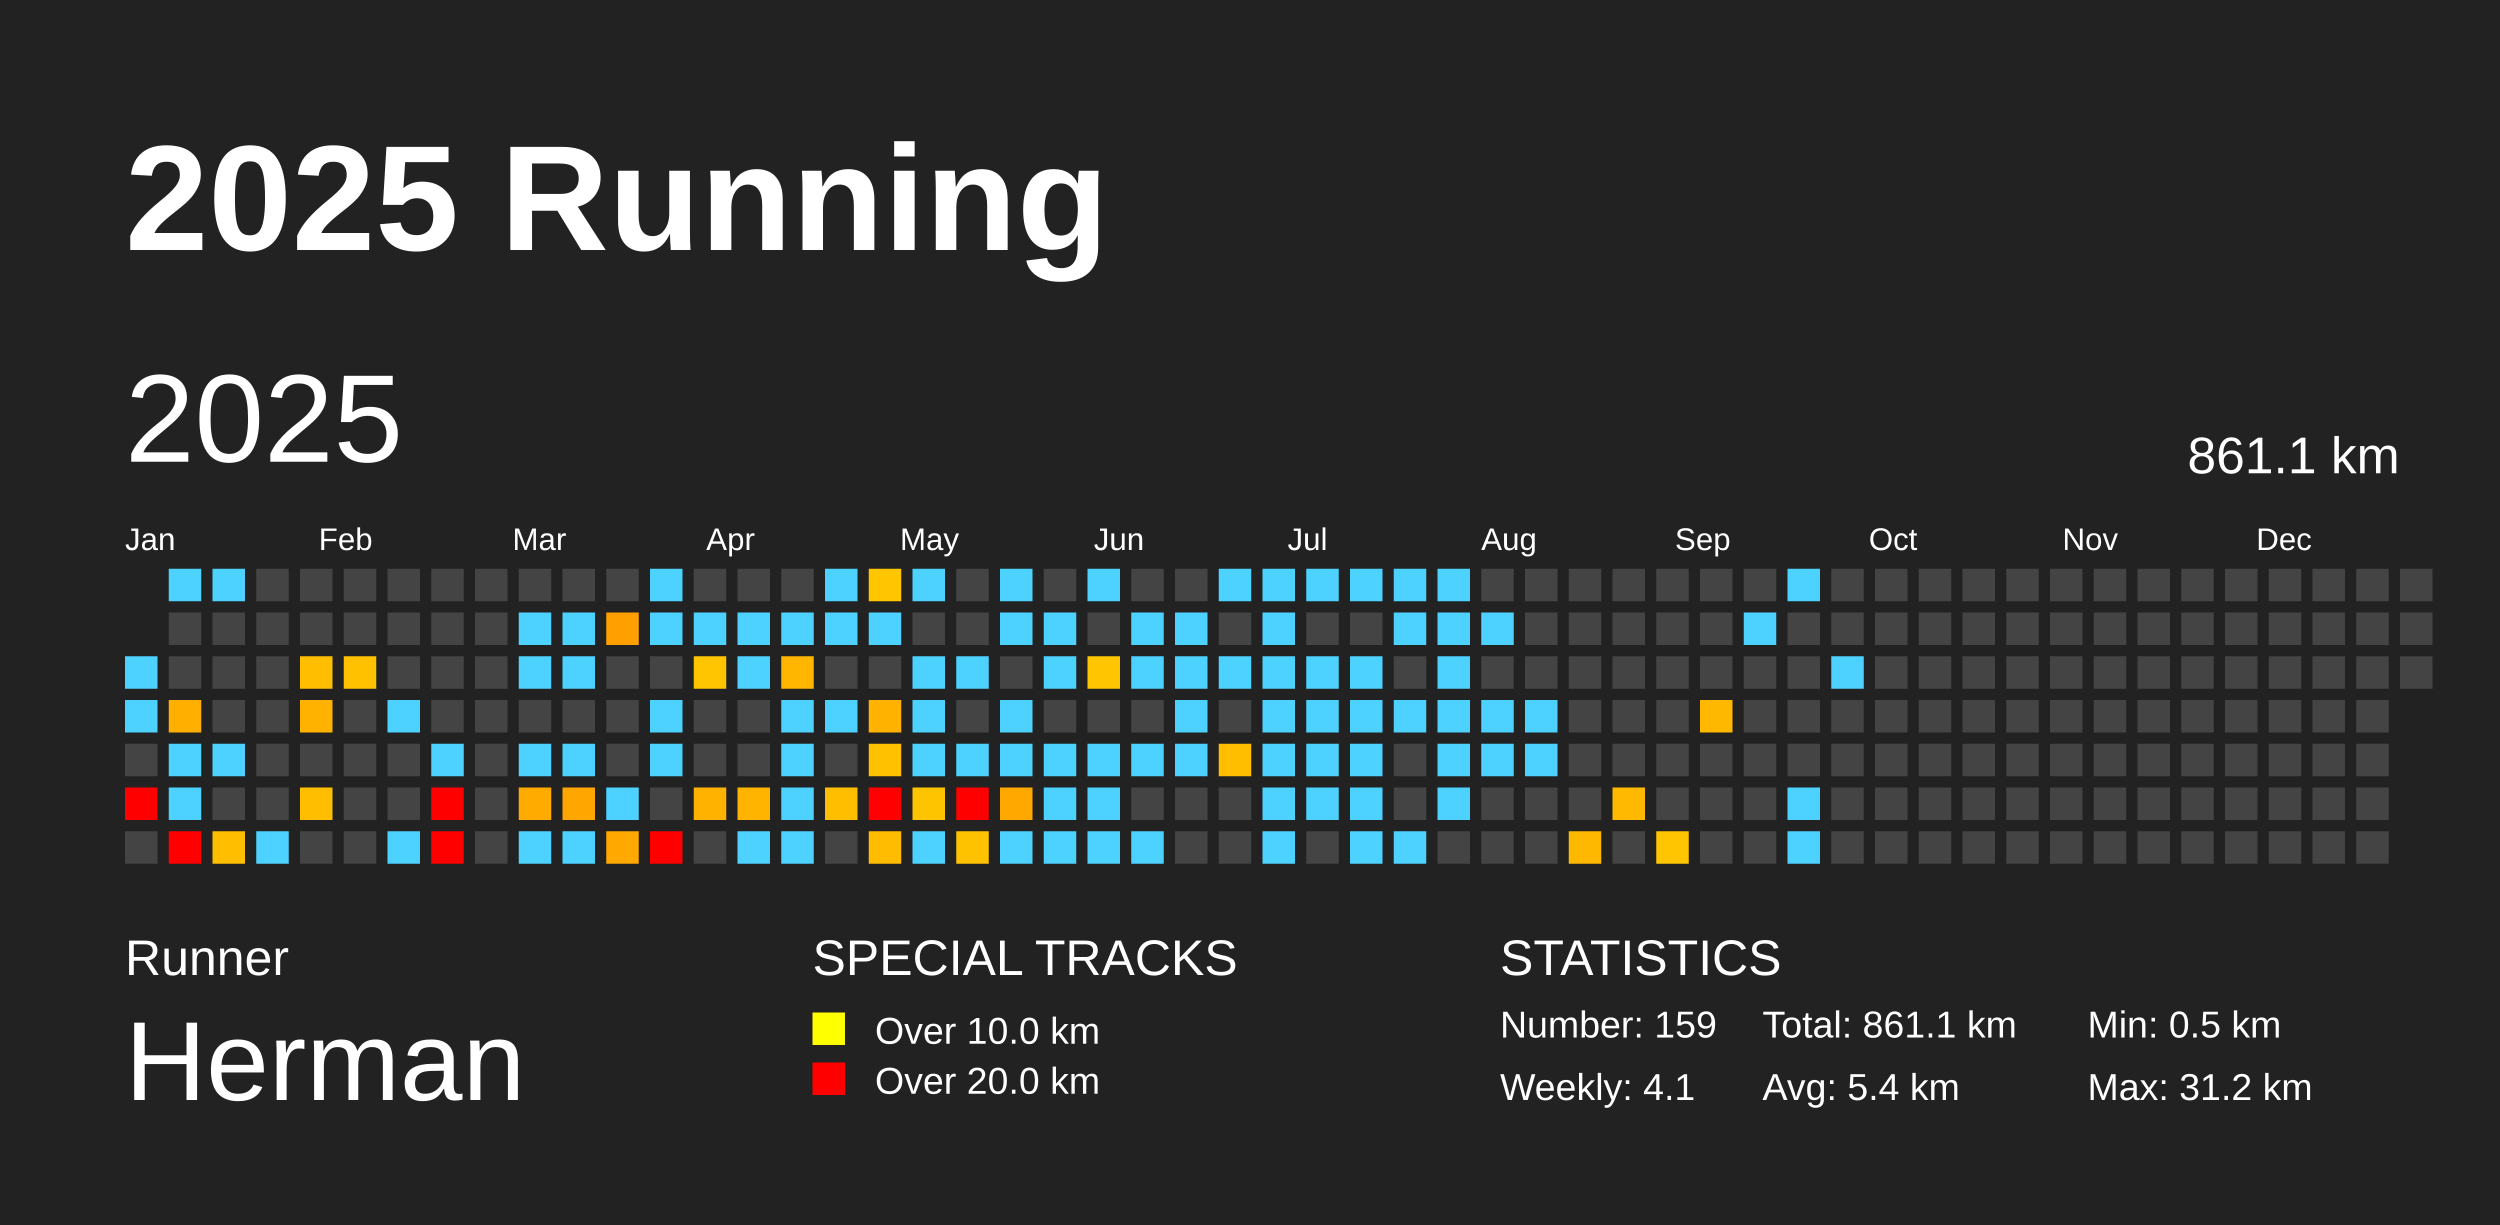
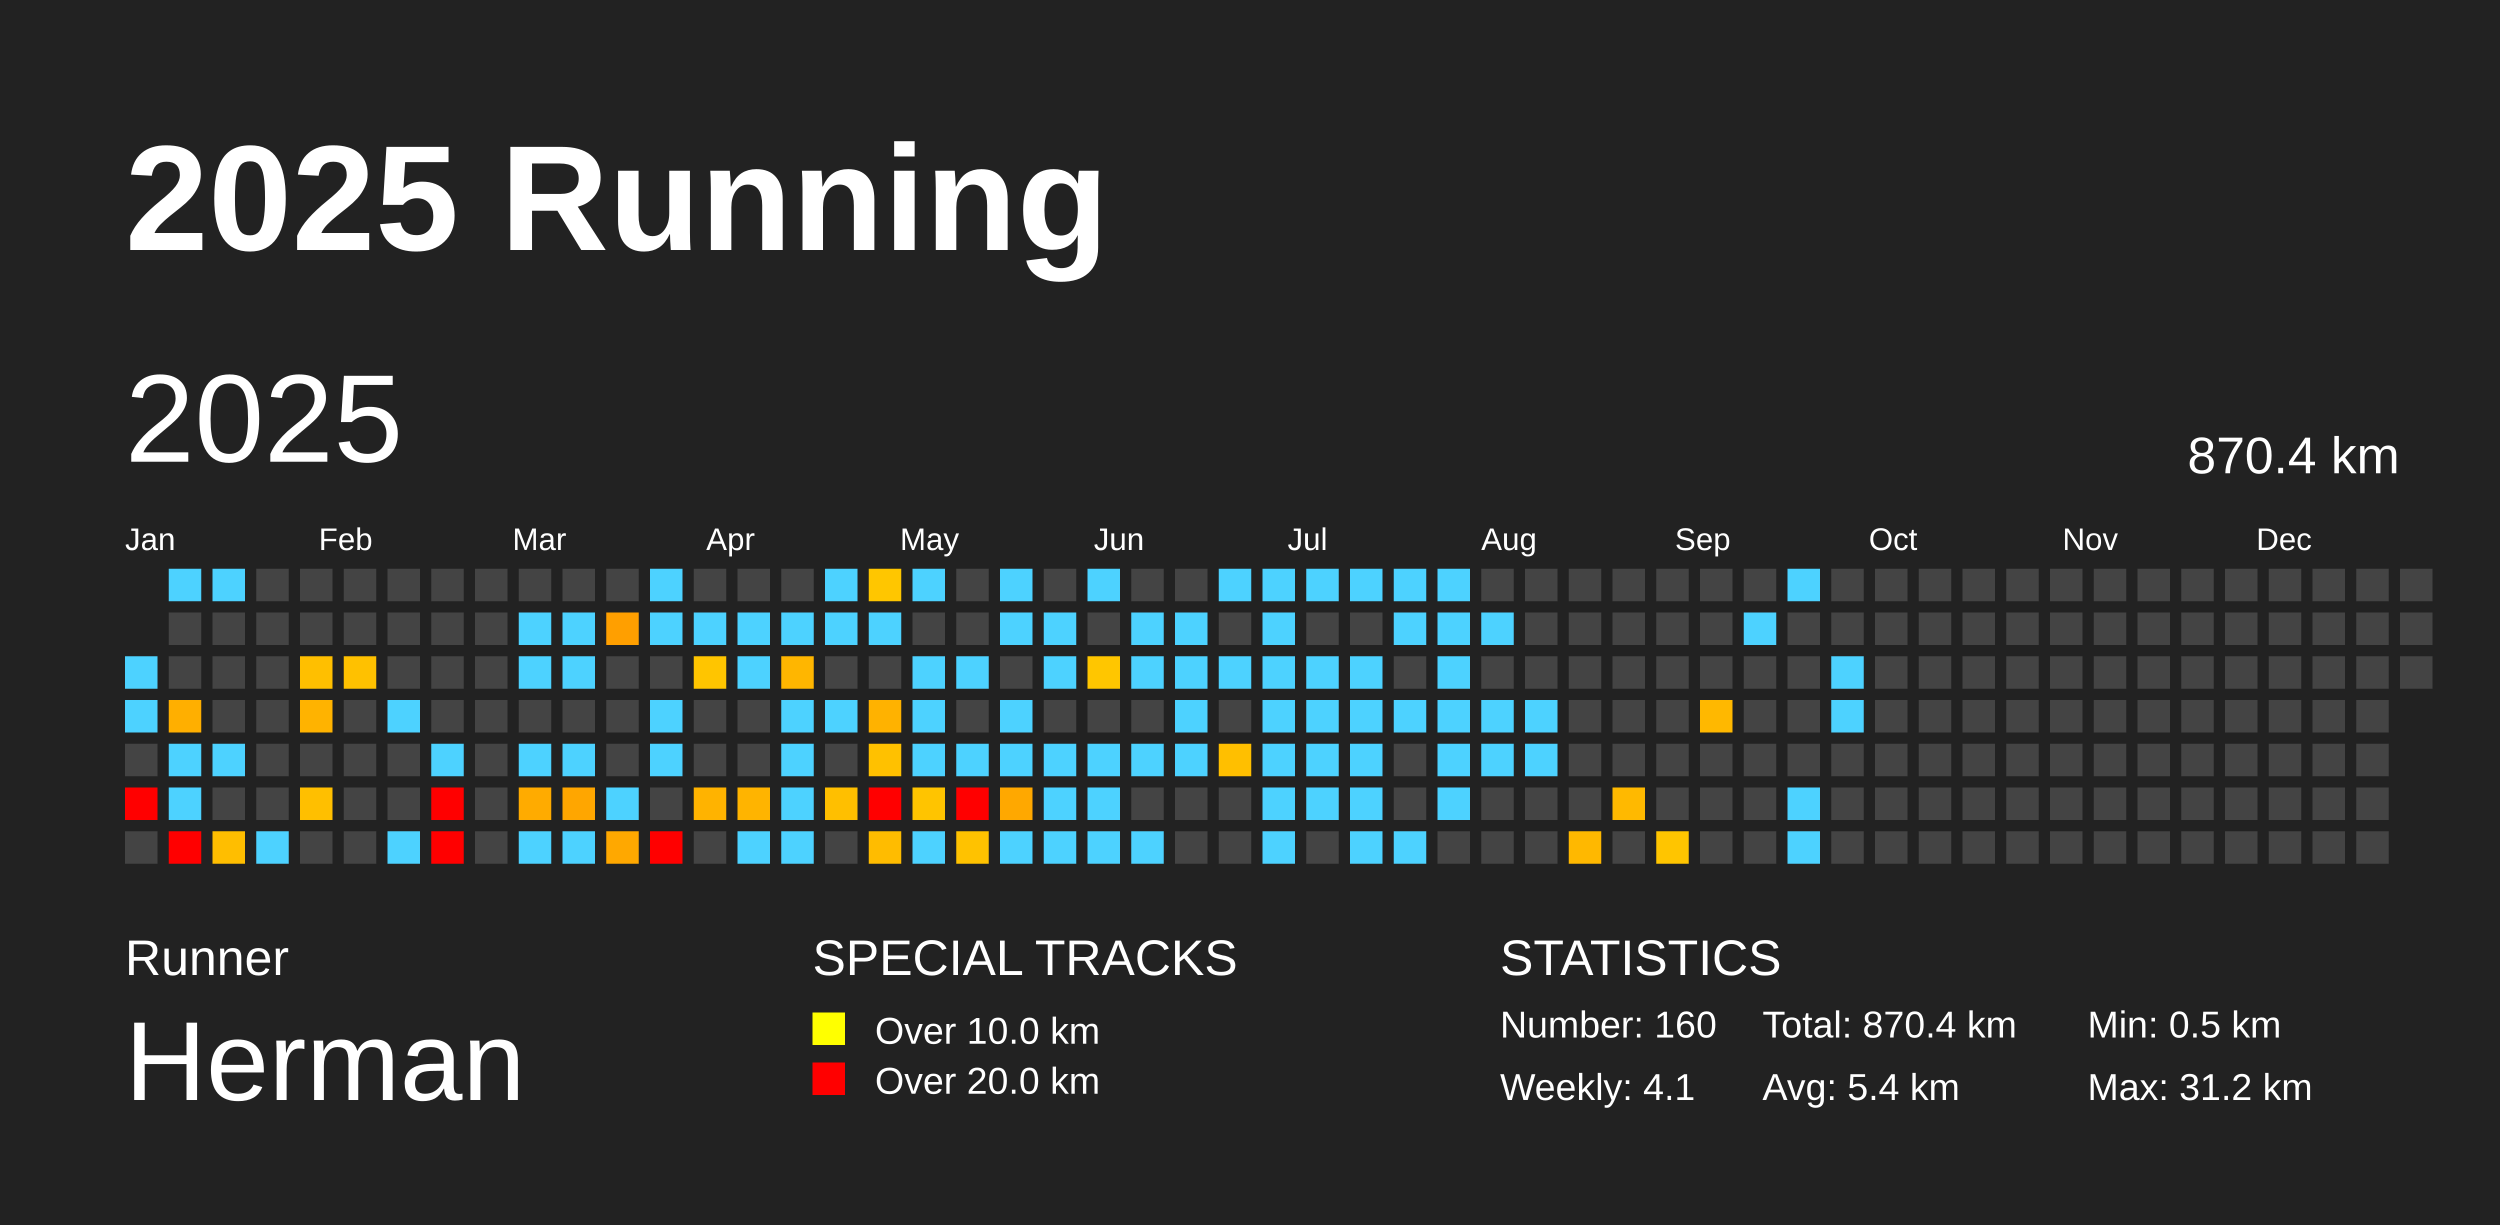
<svg xmlns="http://www.w3.org/2000/svg" baseProfile="full" height="98mm" version="1.1" viewBox="0,0,200,98" width="200mm">
  <defs />
  <rect fill="#222222" height="98" width="200" x="0" y="0" />
  <text fill="#FFFFFF" style="font-size:12px; font-family:Arial; font-weight:bold;" x="10" y="20">2025 Running</text>
  <text fill="#FFFFFF" style="font-size:4px; font-family:Arial" x="10" y="78">Runner</text>
  <text fill="#FFFFFF" style="font-size:9px; font-family:Arial" x="10" y="88">Herman</text>
  <text fill="#FFFFFF" style="font-size:4px; font-family:Arial" x="65" y="78">SPECIAL TRACKS</text>
  <rect fill="yellow" height="2.6" width="2.6" x="65" y="81" />
  <text fill="#FFFFFF" style="font-size:3px; font-family:Arial" x="70" y="83.5">Over 10.0 km</text>
  <rect fill="red" height="2.6" width="2.6" x="65" y="85" />
  <text fill="#FFFFFF" style="font-size:3px; font-family:Arial" x="70" y="87.5">Over 20.0 km</text>
  <text fill="#FFFFFF" style="font-size:4px; font-family:Arial" x="120" y="78">STATISTICS</text>
-   <text fill="#FFFFFF" style="font-size:3px; font-family:Arial" x="120" y="83">Number: 159</text>
+   <text fill="#FFFFFF" style="font-size:3px; font-family:Arial" x="120" y="83">Number: 160</text>
  <text fill="#FFFFFF" style="font-size:3px; font-family:Arial" x="120" y="88">Weekly: 4.1</text>
-   <text fill="#FFFFFF" style="font-size:3px; font-family:Arial" x="141" y="83">Total: 861.1 km</text>
+   <text fill="#FFFFFF" style="font-size:3px; font-family:Arial" x="141" y="83">Total: 870.4 km</text>
  <text fill="#FFFFFF" style="font-size:3px; font-family:Arial" x="141" y="88">Avg: 5.4 km</text>
  <text fill="#FFFFFF" style="font-size:3px; font-family:Arial" x="167" y="83">Min: 0.5 km</text>
  <text fill="#FFFFFF" style="font-size:3px; font-family:Arial" x="167" y="88">Max: 31.2 km</text>
  <text dominant-baseline="hanging" fill="#FFFFFF" style="font-size:10.0px; font-family:Arial;" x="10" y="30">2025</text>
-   <text dominant-baseline="hanging" fill="#FFFFFF" style="font-size:4.125px; font-family:Arial;" x="175" y="35">861.1 km</text>
+   <text dominant-baseline="hanging" fill="#FFFFFF" style="font-size:4.125px; font-family:Arial;" x="175" y="35">870.4 km</text>
  <text fill="#FFFFFF" style="font-size:2.5px; font-family:Arial" x="10.0" y="44">Jan</text>
  <text fill="#FFFFFF" style="font-size:2.5px; font-family:Arial" x="25.5" y="44">Feb</text>
  <text fill="#FFFFFF" style="font-size:2.5px; font-family:Arial" x="41.0" y="44">Mar</text>
  <text fill="#FFFFFF" style="font-size:2.5px; font-family:Arial" x="56.5" y="44">Apr</text>
  <text fill="#FFFFFF" style="font-size:2.5px; font-family:Arial" x="72.0" y="44">May</text>
  <text fill="#FFFFFF" style="font-size:2.5px; font-family:Arial" x="87.5" y="44">Jun</text>
  <text fill="#FFFFFF" style="font-size:2.5px; font-family:Arial" x="103.0" y="44">Jul</text>
  <text fill="#FFFFFF" style="font-size:2.5px; font-family:Arial" x="118.5" y="44">Aug</text>
  <text fill="#FFFFFF" style="font-size:2.5px; font-family:Arial" x="134.0" y="44">Sep</text>
  <text fill="#FFFFFF" style="font-size:2.5px; font-family:Arial" x="149.5" y="44">Oct</text>
  <text fill="#FFFFFF" style="font-size:2.5px; font-family:Arial" x="165.0" y="44">Nov</text>
  <text fill="#FFFFFF" style="font-size:2.5px; font-family:Arial" x="180.5" y="44">Dec</text>
  <rect fill="#4dd2ff" height="2.6" width="2.6" x="10.0" y="52.5" />
  <rect fill="#4dd2ff" height="2.6" width="2.6" x="10.0" y="56.0" />
  <rect fill="#444444" height="2.6" width="2.6" x="10.0" y="59.5" />
  <rect fill="red" height="2.6" width="2.6" x="10.0" y="63.0" />
  <rect fill="#444444" height="2.6" width="2.6" x="10.0" y="66.5" />
  <rect fill="#4dd2ff" height="2.6" width="2.6" x="13.5" y="45.5" />
  <rect fill="#444444" height="2.6" width="2.6" x="13.5" y="49.0" />
  <rect fill="#444444" height="2.6" width="2.6" x="13.5" y="52.5" />
  <rect fill="#ffaf00" height="2.6" width="2.6" x="13.5" y="56.0" />
  <rect fill="#4dd2ff" height="2.6" width="2.6" x="13.5" y="59.5" />
  <rect fill="#4dd2ff" height="2.6" width="2.6" x="13.5" y="63.0" />
  <rect fill="red" height="2.6" width="2.6" x="13.5" y="66.5" />
  <rect fill="#4dd2ff" height="2.6" width="2.6" x="17.0" y="45.5" />
  <rect fill="#444444" height="2.6" width="2.6" x="17.0" y="49.0" />
  <rect fill="#444444" height="2.6" width="2.6" x="17.0" y="52.5" />
  <rect fill="#444444" height="2.6" width="2.6" x="17.0" y="56.0" />
  <rect fill="#4dd2ff" height="2.6" width="2.6" x="17.0" y="59.5" />
  <rect fill="#444444" height="2.6" width="2.6" x="17.0" y="63.0" />
  <rect fill="#ffbe00" height="2.6" width="2.6" x="17.0" y="66.5" />
  <rect fill="#444444" height="2.6" width="2.6" x="20.5" y="45.5" />
  <rect fill="#444444" height="2.6" width="2.6" x="20.5" y="49.0" />
  <rect fill="#444444" height="2.6" width="2.6" x="20.5" y="52.5" />
  <rect fill="#444444" height="2.6" width="2.6" x="20.5" y="56.0" />
  <rect fill="#444444" height="2.6" width="2.6" x="20.5" y="59.5" />
  <rect fill="#444444" height="2.6" width="2.6" x="20.5" y="63.0" />
  <rect fill="#4dd2ff" height="2.6" width="2.6" x="20.5" y="66.5" />
  <rect fill="#444444" height="2.6" width="2.6" x="24.0" y="45.5" />
  <rect fill="#444444" height="2.6" width="2.6" x="24.0" y="49.0" />
  <rect fill="#ffbf00" height="2.6" width="2.6" x="24.0" y="52.5" />
  <rect fill="#ffb300" height="2.6" width="2.6" x="24.0" y="56.0" />
  <rect fill="#444444" height="2.6" width="2.6" x="24.0" y="59.5" />
  <rect fill="#ffbf00" height="2.6" width="2.6" x="24.0" y="63.0" />
  <rect fill="#444444" height="2.6" width="2.6" x="24.0" y="66.5" />
  <rect fill="#444444" height="2.6" width="2.6" x="27.5" y="45.5" />
  <rect fill="#444444" height="2.6" width="2.6" x="27.5" y="49.0" />
  <rect fill="#ffc100" height="2.6" width="2.6" x="27.5" y="52.5" />
  <rect fill="#444444" height="2.6" width="2.6" x="27.5" y="56.0" />
  <rect fill="#444444" height="2.6" width="2.6" x="27.5" y="59.5" />
  <rect fill="#444444" height="2.6" width="2.6" x="27.5" y="63.0" />
  <rect fill="#444444" height="2.6" width="2.6" x="27.5" y="66.5" />
  <rect fill="#444444" height="2.6" width="2.6" x="31.0" y="45.5" />
  <rect fill="#444444" height="2.6" width="2.6" x="31.0" y="49.0" />
  <rect fill="#444444" height="2.6" width="2.6" x="31.0" y="52.5" />
  <rect fill="#4dd2ff" height="2.6" width="2.6" x="31.0" y="56.0" />
  <rect fill="#444444" height="2.6" width="2.6" x="31.0" y="59.5" />
  <rect fill="#444444" height="2.6" width="2.6" x="31.0" y="63.0" />
  <rect fill="#4dd2ff" height="2.6" width="2.6" x="31.0" y="66.5" />
  <rect fill="#444444" height="2.6" width="2.6" x="34.5" y="45.5" />
  <rect fill="#444444" height="2.6" width="2.6" x="34.5" y="49.0" />
  <rect fill="#444444" height="2.6" width="2.6" x="34.5" y="52.5" />
  <rect fill="#444444" height="2.6" width="2.6" x="34.5" y="56.0" />
  <rect fill="#4dd2ff" height="2.6" width="2.6" x="34.5" y="59.5" />
  <rect fill="red" height="2.6" width="2.6" x="34.5" y="63.0" />
  <rect fill="red" height="2.6" width="2.6" x="34.5" y="66.5" />
  <rect fill="#444444" height="2.6" width="2.6" x="38.0" y="45.5" />
  <rect fill="#444444" height="2.6" width="2.6" x="38.0" y="49.0" />
  <rect fill="#444444" height="2.6" width="2.6" x="38.0" y="52.5" />
  <rect fill="#444444" height="2.6" width="2.6" x="38.0" y="56.0" />
  <rect fill="#444444" height="2.6" width="2.6" x="38.0" y="59.5" />
  <rect fill="#444444" height="2.6" width="2.6" x="38.0" y="63.0" />
  <rect fill="#444444" height="2.6" width="2.6" x="38.0" y="66.5" />
  <rect fill="#444444" height="2.6" width="2.6" x="41.5" y="45.5" />
  <rect fill="#4dd2ff" height="2.6" width="2.6" x="41.5" y="49.0" />
  <rect fill="#4dd2ff" height="2.6" width="2.6" x="41.5" y="52.5" />
  <rect fill="#444444" height="2.6" width="2.6" x="41.5" y="56.0" />
  <rect fill="#4dd2ff" height="2.6" width="2.6" x="41.5" y="59.5" />
  <rect fill="#ffab00" height="2.6" width="2.6" x="41.5" y="63.0" />
  <rect fill="#4dd2ff" height="2.6" width="2.6" x="41.5" y="66.5" />
  <rect fill="#444444" height="2.6" width="2.6" x="45.0" y="45.5" />
  <rect fill="#4dd2ff" height="2.6" width="2.6" x="45.0" y="49.0" />
  <rect fill="#4dd2ff" height="2.6" width="2.6" x="45.0" y="52.5" />
  <rect fill="#444444" height="2.6" width="2.6" x="45.0" y="56.0" />
  <rect fill="#4dd2ff" height="2.6" width="2.6" x="45.0" y="59.5" />
  <rect fill="#ffa600" height="2.6" width="2.6" x="45.0" y="63.0" />
  <rect fill="#4dd2ff" height="2.6" width="2.6" x="45.0" y="66.5" />
  <rect fill="#444444" height="2.6" width="2.6" x="48.5" y="45.5" />
  <rect fill="#ff9f00" height="2.6" width="2.6" x="48.5" y="49.0" />
  <rect fill="#444444" height="2.6" width="2.6" x="48.5" y="52.5" />
  <rect fill="#444444" height="2.6" width="2.6" x="48.5" y="56.0" />
  <rect fill="#444444" height="2.6" width="2.6" x="48.5" y="59.5" />
  <rect fill="#4dd2ff" height="2.6" width="2.6" x="48.5" y="63.0" />
  <rect fill="#ffa800" height="2.6" width="2.6" x="48.5" y="66.5" />
  <rect fill="#4dd2ff" height="2.6" width="2.6" x="52.0" y="45.5" />
  <rect fill="#4dd2ff" height="2.6" width="2.6" x="52.0" y="49.0" />
  <rect fill="#444444" height="2.6" width="2.6" x="52.0" y="52.5" />
  <rect fill="#4dd2ff" height="2.6" width="2.6" x="52.0" y="56.0" />
  <rect fill="#4dd2ff" height="2.6" width="2.6" x="52.0" y="59.5" />
  <rect fill="#444444" height="2.6" width="2.6" x="52.0" y="63.0" />
  <rect fill="red" height="2.6" width="2.6" x="52.0" y="66.5" />
  <rect fill="#444444" height="2.6" width="2.6" x="55.5" y="45.5" />
  <rect fill="#4dd2ff" height="2.6" width="2.6" x="55.5" y="49.0" />
  <rect fill="#ffc500" height="2.6" width="2.6" x="55.5" y="52.5" />
  <rect fill="#444444" height="2.6" width="2.6" x="55.5" y="56.0" />
  <rect fill="#444444" height="2.6" width="2.6" x="55.5" y="59.5" />
  <rect fill="#ffb300" height="2.6" width="2.6" x="55.5" y="63.0" />
  <rect fill="#444444" height="2.6" width="2.6" x="55.5" y="66.5" />
  <rect fill="#444444" height="2.6" width="2.6" x="59.0" y="45.5" />
  <rect fill="#4dd2ff" height="2.6" width="2.6" x="59.0" y="49.0" />
  <rect fill="#4dd2ff" height="2.6" width="2.6" x="59.0" y="52.5" />
  <rect fill="#444444" height="2.6" width="2.6" x="59.0" y="56.0" />
  <rect fill="#444444" height="2.6" width="2.6" x="59.0" y="59.5" />
  <rect fill="#ffb400" height="2.6" width="2.6" x="59.0" y="63.0" />
  <rect fill="#4dd2ff" height="2.6" width="2.6" x="59.0" y="66.5" />
  <rect fill="#444444" height="2.6" width="2.6" x="62.5" y="45.5" />
  <rect fill="#4dd2ff" height="2.6" width="2.6" x="62.5" y="49.0" />
  <rect fill="#ffb600" height="2.6" width="2.6" x="62.5" y="52.5" />
  <rect fill="#4dd2ff" height="2.6" width="2.6" x="62.5" y="56.0" />
  <rect fill="#4dd2ff" height="2.6" width="2.6" x="62.5" y="59.5" />
  <rect fill="#4dd2ff" height="2.6" width="2.6" x="62.5" y="63.0" />
  <rect fill="#4dd2ff" height="2.6" width="2.6" x="62.5" y="66.5" />
  <rect fill="#4dd2ff" height="2.6" width="2.6" x="66.0" y="45.5" />
  <rect fill="#4dd2ff" height="2.6" width="2.6" x="66.0" y="49.0" />
  <rect fill="#444444" height="2.6" width="2.6" x="66.0" y="52.5" />
  <rect fill="#4dd2ff" height="2.6" width="2.6" x="66.0" y="56.0" />
  <rect fill="#444444" height="2.6" width="2.6" x="66.0" y="59.5" />
  <rect fill="#ffbf00" height="2.6" width="2.6" x="66.0" y="63.0" />
  <rect fill="#444444" height="2.6" width="2.6" x="66.0" y="66.5" />
  <rect fill="#ffc600" height="2.6" width="2.6" x="69.5" y="45.5" />
  <rect fill="#4dd2ff" height="2.6" width="2.6" x="69.5" y="49.0" />
  <rect fill="#444444" height="2.6" width="2.6" x="69.5" y="52.5" />
  <rect fill="#ffb200" height="2.6" width="2.6" x="69.5" y="56.0" />
  <rect fill="#ffc100" height="2.6" width="2.6" x="69.5" y="59.5" />
  <rect fill="red" height="2.6" width="2.6" x="69.5" y="63.0" />
  <rect fill="#ffbc00" height="2.6" width="2.6" x="69.5" y="66.5" />
  <rect fill="#4dd2ff" height="2.6" width="2.6" x="73.0" y="45.5" />
  <rect fill="#444444" height="2.6" width="2.6" x="73.0" y="49.0" />
  <rect fill="#4dd2ff" height="2.6" width="2.6" x="73.0" y="52.5" />
  <rect fill="#4dd2ff" height="2.6" width="2.6" x="73.0" y="56.0" />
  <rect fill="#4dd2ff" height="2.6" width="2.6" x="73.0" y="59.5" />
  <rect fill="#ffc400" height="2.6" width="2.6" x="73.0" y="63.0" />
  <rect fill="#4dd2ff" height="2.6" width="2.6" x="73.0" y="66.5" />
  <rect fill="#444444" height="2.6" width="2.6" x="76.5" y="45.5" />
  <rect fill="#444444" height="2.6" width="2.6" x="76.5" y="49.0" />
  <rect fill="#4dd2ff" height="2.6" width="2.6" x="76.5" y="52.5" />
  <rect fill="#444444" height="2.6" width="2.6" x="76.5" y="56.0" />
  <rect fill="#4dd2ff" height="2.6" width="2.6" x="76.5" y="59.5" />
  <rect fill="red" height="2.6" width="2.6" x="76.5" y="63.0" />
  <rect fill="#ffc200" height="2.6" width="2.6" x="76.5" y="66.5" />
  <rect fill="#4dd2ff" height="2.6" width="2.6" x="80.0" y="45.5" />
  <rect fill="#4dd2ff" height="2.6" width="2.6" x="80.0" y="49.0" />
  <rect fill="#444444" height="2.6" width="2.6" x="80.0" y="52.5" />
  <rect fill="#4dd2ff" height="2.6" width="2.6" x="80.0" y="56.0" />
  <rect fill="#4dd2ff" height="2.6" width="2.6" x="80.0" y="59.5" />
  <rect fill="#ffa800" height="2.6" width="2.6" x="80.0" y="63.0" />
  <rect fill="#4dd2ff" height="2.6" width="2.6" x="80.0" y="66.5" />
  <rect fill="#444444" height="2.6" width="2.6" x="83.5" y="45.5" />
  <rect fill="#4dd2ff" height="2.6" width="2.6" x="83.5" y="49.0" />
  <rect fill="#4dd2ff" height="2.6" width="2.6" x="83.5" y="52.5" />
  <rect fill="#444444" height="2.6" width="2.6" x="83.5" y="56.0" />
  <rect fill="#4dd2ff" height="2.6" width="2.6" x="83.5" y="59.5" />
  <rect fill="#4dd2ff" height="2.6" width="2.6" x="83.5" y="63.0" />
  <rect fill="#4dd2ff" height="2.6" width="2.6" x="83.5" y="66.5" />
  <rect fill="#4dd2ff" height="2.6" width="2.6" x="87.0" y="45.5" />
  <rect fill="#444444" height="2.6" width="2.6" x="87.0" y="49.0" />
  <rect fill="#ffc600" height="2.6" width="2.6" x="87.0" y="52.5" />
  <rect fill="#444444" height="2.6" width="2.6" x="87.0" y="56.0" />
  <rect fill="#4dd2ff" height="2.6" width="2.6" x="87.0" y="59.5" />
  <rect fill="#4dd2ff" height="2.6" width="2.6" x="87.0" y="63.0" />
  <rect fill="#4dd2ff" height="2.6" width="2.6" x="87.0" y="66.5" />
  <rect fill="#444444" height="2.6" width="2.6" x="90.5" y="45.5" />
  <rect fill="#4dd2ff" height="2.6" width="2.6" x="90.5" y="49.0" />
  <rect fill="#4dd2ff" height="2.6" width="2.6" x="90.5" y="52.5" />
  <rect fill="#444444" height="2.6" width="2.6" x="90.5" y="56.0" />
  <rect fill="#4dd2ff" height="2.6" width="2.6" x="90.5" y="59.5" />
  <rect fill="#444444" height="2.6" width="2.6" x="90.5" y="63.0" />
  <rect fill="#4dd2ff" height="2.6" width="2.6" x="90.5" y="66.5" />
  <rect fill="#444444" height="2.6" width="2.6" x="94.0" y="45.5" />
  <rect fill="#4dd2ff" height="2.6" width="2.6" x="94.0" y="49.0" />
  <rect fill="#4dd2ff" height="2.6" width="2.6" x="94.0" y="52.5" />
  <rect fill="#4dd2ff" height="2.6" width="2.6" x="94.0" y="56.0" />
  <rect fill="#4dd2ff" height="2.6" width="2.6" x="94.0" y="59.5" />
  <rect fill="#444444" height="2.6" width="2.6" x="94.0" y="63.0" />
  <rect fill="#444444" height="2.6" width="2.6" x="94.0" y="66.5" />
  <rect fill="#4dd2ff" height="2.6" width="2.6" x="97.5" y="45.5" />
  <rect fill="#444444" height="2.6" width="2.6" x="97.5" y="49.0" />
  <rect fill="#4dd2ff" height="2.6" width="2.6" x="97.5" y="52.5" />
  <rect fill="#444444" height="2.6" width="2.6" x="97.5" y="56.0" />
  <rect fill="#ffbf00" height="2.6" width="2.6" x="97.5" y="59.5" />
  <rect fill="#444444" height="2.6" width="2.6" x="97.5" y="63.0" />
  <rect fill="#444444" height="2.6" width="2.6" x="97.5" y="66.5" />
  <rect fill="#4dd2ff" height="2.6" width="2.6" x="101.0" y="45.5" />
  <rect fill="#4dd2ff" height="2.6" width="2.6" x="101.0" y="49.0" />
  <rect fill="#4dd2ff" height="2.6" width="2.6" x="101.0" y="52.5" />
  <rect fill="#4dd2ff" height="2.6" width="2.6" x="101.0" y="56.0" />
  <rect fill="#4dd2ff" height="2.6" width="2.6" x="101.0" y="59.5" />
  <rect fill="#4dd2ff" height="2.6" width="2.6" x="101.0" y="63.0" />
  <rect fill="#4dd2ff" height="2.6" width="2.6" x="101.0" y="66.5" />
  <rect fill="#4dd2ff" height="2.6" width="2.6" x="104.5" y="45.5" />
  <rect fill="#444444" height="2.6" width="2.6" x="104.5" y="49.0" />
  <rect fill="#4dd2ff" height="2.6" width="2.6" x="104.5" y="52.5" />
  <rect fill="#4dd2ff" height="2.6" width="2.6" x="104.5" y="56.0" />
  <rect fill="#4dd2ff" height="2.6" width="2.6" x="104.5" y="59.5" />
  <rect fill="#4dd2ff" height="2.6" width="2.6" x="104.5" y="63.0" />
  <rect fill="#444444" height="2.6" width="2.6" x="104.5" y="66.5" />
  <rect fill="#4dd2ff" height="2.6" width="2.6" x="108.0" y="45.5" />
  <rect fill="#444444" height="2.6" width="2.6" x="108.0" y="49.0" />
  <rect fill="#4dd2ff" height="2.6" width="2.6" x="108.0" y="52.5" />
  <rect fill="#4dd2ff" height="2.6" width="2.6" x="108.0" y="56.0" />
  <rect fill="#4dd2ff" height="2.6" width="2.6" x="108.0" y="59.5" />
  <rect fill="#4dd2ff" height="2.6" width="2.6" x="108.0" y="63.0" />
  <rect fill="#4dd2ff" height="2.6" width="2.6" x="108.0" y="66.5" />
  <rect fill="#4dd2ff" height="2.6" width="2.6" x="111.5" y="45.5" />
  <rect fill="#4dd2ff" height="2.6" width="2.6" x="111.5" y="49.0" />
  <rect fill="#444444" height="2.6" width="2.6" x="111.5" y="52.5" />
  <rect fill="#4dd2ff" height="2.6" width="2.6" x="111.5" y="56.0" />
  <rect fill="#444444" height="2.6" width="2.6" x="111.5" y="59.5" />
  <rect fill="#444444" height="2.6" width="2.6" x="111.5" y="63.0" />
  <rect fill="#4dd2ff" height="2.6" width="2.6" x="111.5" y="66.5" />
  <rect fill="#4dd2ff" height="2.6" width="2.6" x="115.0" y="45.5" />
  <rect fill="#4dd2ff" height="2.6" width="2.6" x="115.0" y="49.0" />
  <rect fill="#4dd2ff" height="2.6" width="2.6" x="115.0" y="52.5" />
  <rect fill="#4dd2ff" height="2.6" width="2.6" x="115.0" y="56.0" />
  <rect fill="#4dd2ff" height="2.6" width="2.6" x="115.0" y="59.5" />
  <rect fill="#4dd2ff" height="2.6" width="2.6" x="115.0" y="63.0" />
  <rect fill="#444444" height="2.6" width="2.6" x="115.0" y="66.5" />
  <rect fill="#444444" height="2.6" width="2.6" x="118.5" y="45.5" />
  <rect fill="#4dd2ff" height="2.6" width="2.6" x="118.5" y="49.0" />
  <rect fill="#444444" height="2.6" width="2.6" x="118.5" y="52.5" />
  <rect fill="#4dd2ff" height="2.6" width="2.6" x="118.5" y="56.0" />
  <rect fill="#4dd2ff" height="2.6" width="2.6" x="118.5" y="59.5" />
  <rect fill="#444444" height="2.6" width="2.6" x="118.5" y="63.0" />
  <rect fill="#444444" height="2.6" width="2.6" x="118.5" y="66.5" />
  <rect fill="#444444" height="2.6" width="2.6" x="122.0" y="45.5" />
  <rect fill="#444444" height="2.6" width="2.6" x="122.0" y="49.0" />
  <rect fill="#444444" height="2.6" width="2.6" x="122.0" y="52.5" />
  <rect fill="#4dd2ff" height="2.6" width="2.6" x="122.0" y="56.0" />
  <rect fill="#4dd2ff" height="2.6" width="2.6" x="122.0" y="59.5" />
  <rect fill="#444444" height="2.6" width="2.6" x="122.0" y="63.0" />
  <rect fill="#444444" height="2.6" width="2.6" x="122.0" y="66.5" />
  <rect fill="#444444" height="2.6" width="2.6" x="125.5" y="45.5" />
  <rect fill="#444444" height="2.6" width="2.6" x="125.5" y="49.0" />
  <rect fill="#444444" height="2.6" width="2.6" x="125.5" y="52.5" />
  <rect fill="#444444" height="2.6" width="2.6" x="125.5" y="56.0" />
  <rect fill="#444444" height="2.6" width="2.6" x="125.5" y="59.5" />
  <rect fill="#444444" height="2.6" width="2.6" x="125.5" y="63.0" />
  <rect fill="#ffb800" height="2.6" width="2.6" x="125.5" y="66.5" />
  <rect fill="#444444" height="2.6" width="2.6" x="129.0" y="45.5" />
  <rect fill="#444444" height="2.6" width="2.6" x="129.0" y="49.0" />
  <rect fill="#444444" height="2.6" width="2.6" x="129.0" y="52.5" />
  <rect fill="#444444" height="2.6" width="2.6" x="129.0" y="56.0" />
  <rect fill="#444444" height="2.6" width="2.6" x="129.0" y="59.5" />
  <rect fill="#ffb900" height="2.6" width="2.6" x="129.0" y="63.0" />
  <rect fill="#444444" height="2.6" width="2.6" x="129.0" y="66.5" />
  <rect fill="#444444" height="2.6" width="2.6" x="132.5" y="45.5" />
  <rect fill="#444444" height="2.6" width="2.6" x="132.5" y="49.0" />
  <rect fill="#444444" height="2.6" width="2.6" x="132.5" y="52.5" />
  <rect fill="#444444" height="2.6" width="2.6" x="132.5" y="56.0" />
  <rect fill="#444444" height="2.6" width="2.6" x="132.5" y="59.5" />
  <rect fill="#444444" height="2.6" width="2.6" x="132.5" y="63.0" />
  <rect fill="#ffc500" height="2.6" width="2.6" x="132.5" y="66.5" />
  <rect fill="#444444" height="2.6" width="2.6" x="136.0" y="45.5" />
  <rect fill="#444444" height="2.6" width="2.6" x="136.0" y="49.0" />
  <rect fill="#444444" height="2.6" width="2.6" x="136.0" y="52.5" />
  <rect fill="#ffb800" height="2.6" width="2.6" x="136.0" y="56.0" />
  <rect fill="#444444" height="2.6" width="2.6" x="136.0" y="59.5" />
  <rect fill="#444444" height="2.6" width="2.6" x="136.0" y="63.0" />
  <rect fill="#444444" height="2.6" width="2.6" x="136.0" y="66.5" />
  <rect fill="#444444" height="2.6" width="2.6" x="139.5" y="45.5" />
  <rect fill="#4dd2ff" height="2.6" width="2.6" x="139.5" y="49.0" />
  <rect fill="#444444" height="2.6" width="2.6" x="139.5" y="52.5" />
  <rect fill="#444444" height="2.6" width="2.6" x="139.5" y="56.0" />
  <rect fill="#444444" height="2.6" width="2.6" x="139.5" y="59.5" />
  <rect fill="#444444" height="2.6" width="2.6" x="139.5" y="63.0" />
  <rect fill="#444444" height="2.6" width="2.6" x="139.5" y="66.5" />
  <rect fill="#4dd2ff" height="2.6" width="2.6" x="143.0" y="45.5" />
  <rect fill="#444444" height="2.6" width="2.6" x="143.0" y="49.0" />
  <rect fill="#444444" height="2.6" width="2.6" x="143.0" y="52.5" />
  <rect fill="#444444" height="2.6" width="2.6" x="143.0" y="56.0" />
  <rect fill="#444444" height="2.6" width="2.6" x="143.0" y="59.5" />
  <rect fill="#4dd2ff" height="2.6" width="2.6" x="143.0" y="63.0" />
  <rect fill="#4dd2ff" height="2.6" width="2.6" x="143.0" y="66.5" />
  <rect fill="#444444" height="2.6" width="2.6" x="146.5" y="45.5" />
  <rect fill="#444444" height="2.6" width="2.6" x="146.5" y="49.0" />
  <rect fill="#4dd2ff" height="2.6" width="2.6" x="146.5" y="52.5" />
-   <rect fill="#444444" height="2.6" width="2.6" x="146.5" y="56.0" />
+   <rect fill="#4dd2ff" height="2.6" width="2.6" x="146.5" y="56.0" />
  <rect fill="#444444" height="2.6" width="2.6" x="146.5" y="59.5" />
  <rect fill="#444444" height="2.6" width="2.6" x="146.5" y="63.0" />
  <rect fill="#444444" height="2.6" width="2.6" x="146.5" y="66.5" />
  <rect fill="#444444" height="2.6" width="2.6" x="150.0" y="45.5" />
  <rect fill="#444444" height="2.6" width="2.6" x="150.0" y="49.0" />
  <rect fill="#444444" height="2.6" width="2.6" x="150.0" y="52.5" />
  <rect fill="#444444" height="2.6" width="2.6" x="150.0" y="56.0" />
  <rect fill="#444444" height="2.6" width="2.6" x="150.0" y="59.5" />
  <rect fill="#444444" height="2.6" width="2.6" x="150.0" y="63.0" />
  <rect fill="#444444" height="2.6" width="2.6" x="150.0" y="66.5" />
  <rect fill="#444444" height="2.6" width="2.6" x="153.5" y="45.5" />
  <rect fill="#444444" height="2.6" width="2.6" x="153.5" y="49.0" />
  <rect fill="#444444" height="2.6" width="2.6" x="153.5" y="52.5" />
  <rect fill="#444444" height="2.6" width="2.6" x="153.5" y="56.0" />
  <rect fill="#444444" height="2.6" width="2.6" x="153.5" y="59.5" />
  <rect fill="#444444" height="2.6" width="2.6" x="153.5" y="63.0" />
  <rect fill="#444444" height="2.6" width="2.6" x="153.5" y="66.5" />
  <rect fill="#444444" height="2.6" width="2.6" x="157.0" y="45.5" />
  <rect fill="#444444" height="2.6" width="2.6" x="157.0" y="49.0" />
  <rect fill="#444444" height="2.6" width="2.6" x="157.0" y="52.5" />
  <rect fill="#444444" height="2.6" width="2.6" x="157.0" y="56.0" />
  <rect fill="#444444" height="2.6" width="2.6" x="157.0" y="59.5" />
  <rect fill="#444444" height="2.6" width="2.6" x="157.0" y="63.0" />
  <rect fill="#444444" height="2.6" width="2.6" x="157.0" y="66.5" />
  <rect fill="#444444" height="2.6" width="2.6" x="160.5" y="45.5" />
  <rect fill="#444444" height="2.6" width="2.6" x="160.5" y="49.0" />
  <rect fill="#444444" height="2.6" width="2.6" x="160.5" y="52.5" />
  <rect fill="#444444" height="2.6" width="2.6" x="160.5" y="56.0" />
  <rect fill="#444444" height="2.6" width="2.6" x="160.5" y="59.5" />
  <rect fill="#444444" height="2.6" width="2.6" x="160.5" y="63.0" />
  <rect fill="#444444" height="2.6" width="2.6" x="160.5" y="66.5" />
  <rect fill="#444444" height="2.6" width="2.6" x="164.0" y="45.5" />
  <rect fill="#444444" height="2.6" width="2.6" x="164.0" y="49.0" />
  <rect fill="#444444" height="2.6" width="2.6" x="164.0" y="52.5" />
  <rect fill="#444444" height="2.6" width="2.6" x="164.0" y="56.0" />
  <rect fill="#444444" height="2.6" width="2.6" x="164.0" y="59.5" />
  <rect fill="#444444" height="2.6" width="2.6" x="164.0" y="63.0" />
  <rect fill="#444444" height="2.6" width="2.6" x="164.0" y="66.5" />
  <rect fill="#444444" height="2.6" width="2.6" x="167.5" y="45.5" />
  <rect fill="#444444" height="2.6" width="2.6" x="167.5" y="49.0" />
  <rect fill="#444444" height="2.6" width="2.6" x="167.5" y="52.5" />
  <rect fill="#444444" height="2.6" width="2.6" x="167.5" y="56.0" />
  <rect fill="#444444" height="2.6" width="2.6" x="167.5" y="59.5" />
  <rect fill="#444444" height="2.6" width="2.6" x="167.5" y="63.0" />
  <rect fill="#444444" height="2.6" width="2.6" x="167.5" y="66.5" />
  <rect fill="#444444" height="2.6" width="2.6" x="171.0" y="45.5" />
  <rect fill="#444444" height="2.6" width="2.6" x="171.0" y="49.0" />
  <rect fill="#444444" height="2.6" width="2.6" x="171.0" y="52.5" />
  <rect fill="#444444" height="2.6" width="2.6" x="171.0" y="56.0" />
  <rect fill="#444444" height="2.6" width="2.6" x="171.0" y="59.5" />
  <rect fill="#444444" height="2.6" width="2.6" x="171.0" y="63.0" />
  <rect fill="#444444" height="2.6" width="2.6" x="171.0" y="66.5" />
  <rect fill="#444444" height="2.6" width="2.6" x="174.5" y="45.5" />
  <rect fill="#444444" height="2.6" width="2.6" x="174.5" y="49.0" />
  <rect fill="#444444" height="2.6" width="2.6" x="174.5" y="52.5" />
  <rect fill="#444444" height="2.6" width="2.6" x="174.5" y="56.0" />
  <rect fill="#444444" height="2.6" width="2.6" x="174.5" y="59.5" />
  <rect fill="#444444" height="2.6" width="2.6" x="174.5" y="63.0" />
  <rect fill="#444444" height="2.6" width="2.6" x="174.5" y="66.5" />
  <rect fill="#444444" height="2.6" width="2.6" x="178.0" y="45.5" />
  <rect fill="#444444" height="2.6" width="2.6" x="178.0" y="49.0" />
  <rect fill="#444444" height="2.6" width="2.6" x="178.0" y="52.5" />
  <rect fill="#444444" height="2.6" width="2.6" x="178.0" y="56.0" />
  <rect fill="#444444" height="2.6" width="2.6" x="178.0" y="59.5" />
  <rect fill="#444444" height="2.6" width="2.6" x="178.0" y="63.0" />
  <rect fill="#444444" height="2.6" width="2.6" x="178.0" y="66.5" />
  <rect fill="#444444" height="2.6" width="2.6" x="181.5" y="45.5" />
  <rect fill="#444444" height="2.6" width="2.6" x="181.5" y="49.0" />
  <rect fill="#444444" height="2.6" width="2.6" x="181.5" y="52.5" />
  <rect fill="#444444" height="2.6" width="2.6" x="181.5" y="56.0" />
  <rect fill="#444444" height="2.6" width="2.6" x="181.5" y="59.5" />
  <rect fill="#444444" height="2.6" width="2.6" x="181.5" y="63.0" />
  <rect fill="#444444" height="2.6" width="2.6" x="181.5" y="66.5" />
  <rect fill="#444444" height="2.6" width="2.6" x="185.0" y="45.5" />
  <rect fill="#444444" height="2.6" width="2.6" x="185.0" y="49.0" />
  <rect fill="#444444" height="2.6" width="2.6" x="185.0" y="52.5" />
  <rect fill="#444444" height="2.6" width="2.6" x="185.0" y="56.0" />
  <rect fill="#444444" height="2.6" width="2.6" x="185.0" y="59.5" />
  <rect fill="#444444" height="2.6" width="2.6" x="185.0" y="63.0" />
  <rect fill="#444444" height="2.6" width="2.6" x="185.0" y="66.5" />
  <rect fill="#444444" height="2.6" width="2.6" x="188.5" y="45.5" />
  <rect fill="#444444" height="2.6" width="2.6" x="188.5" y="49.0" />
  <rect fill="#444444" height="2.6" width="2.6" x="188.5" y="52.5" />
  <rect fill="#444444" height="2.6" width="2.6" x="188.5" y="56.0" />
  <rect fill="#444444" height="2.6" width="2.6" x="188.5" y="59.5" />
  <rect fill="#444444" height="2.6" width="2.6" x="188.5" y="63.0" />
  <rect fill="#444444" height="2.6" width="2.6" x="188.5" y="66.5" />
  <rect fill="#444444" height="2.6" width="2.6" x="192.0" y="45.5" />
  <rect fill="#444444" height="2.6" width="2.6" x="192.0" y="49.0" />
  <rect fill="#444444" height="2.6" width="2.6" x="192.0" y="52.5" />
</svg>
